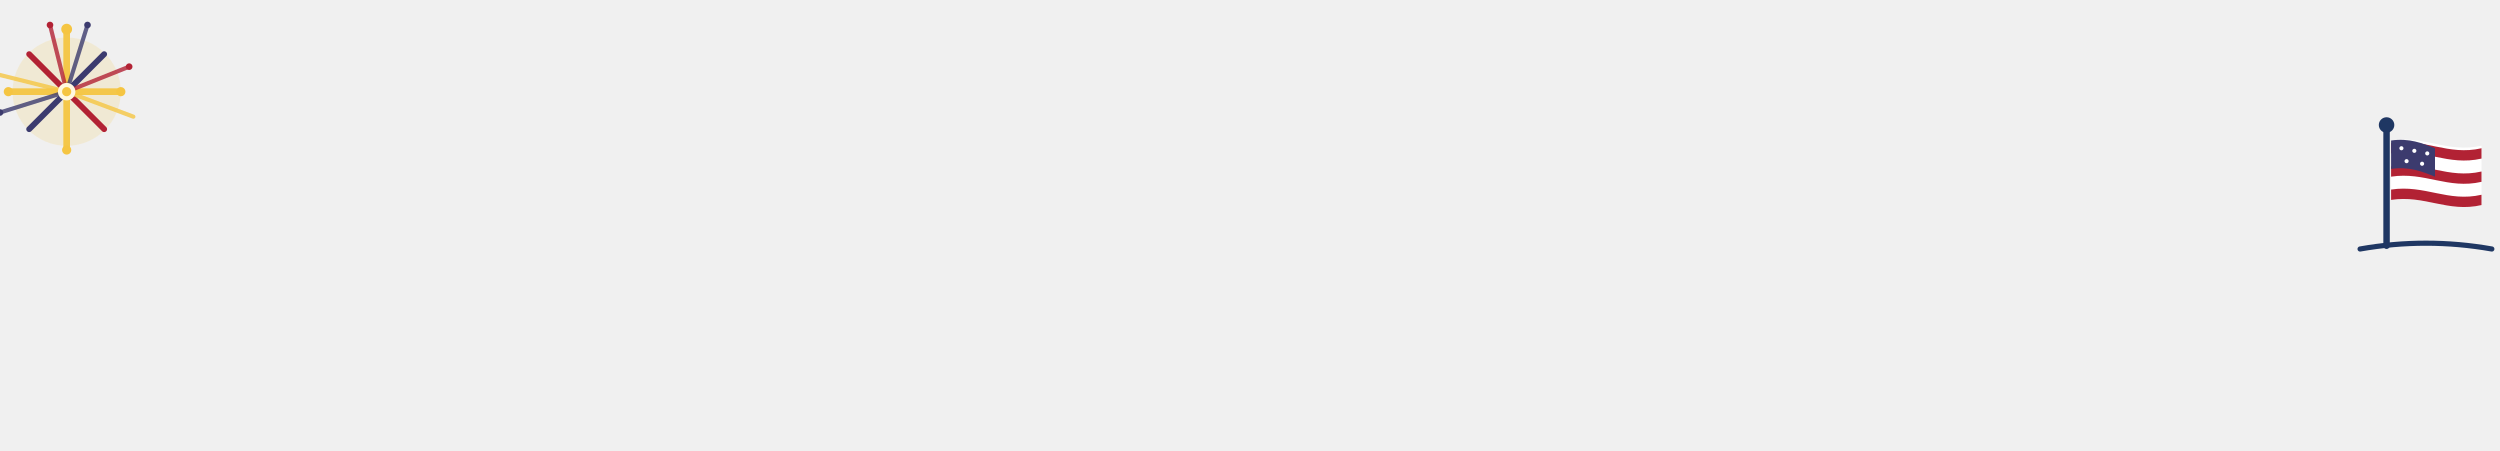
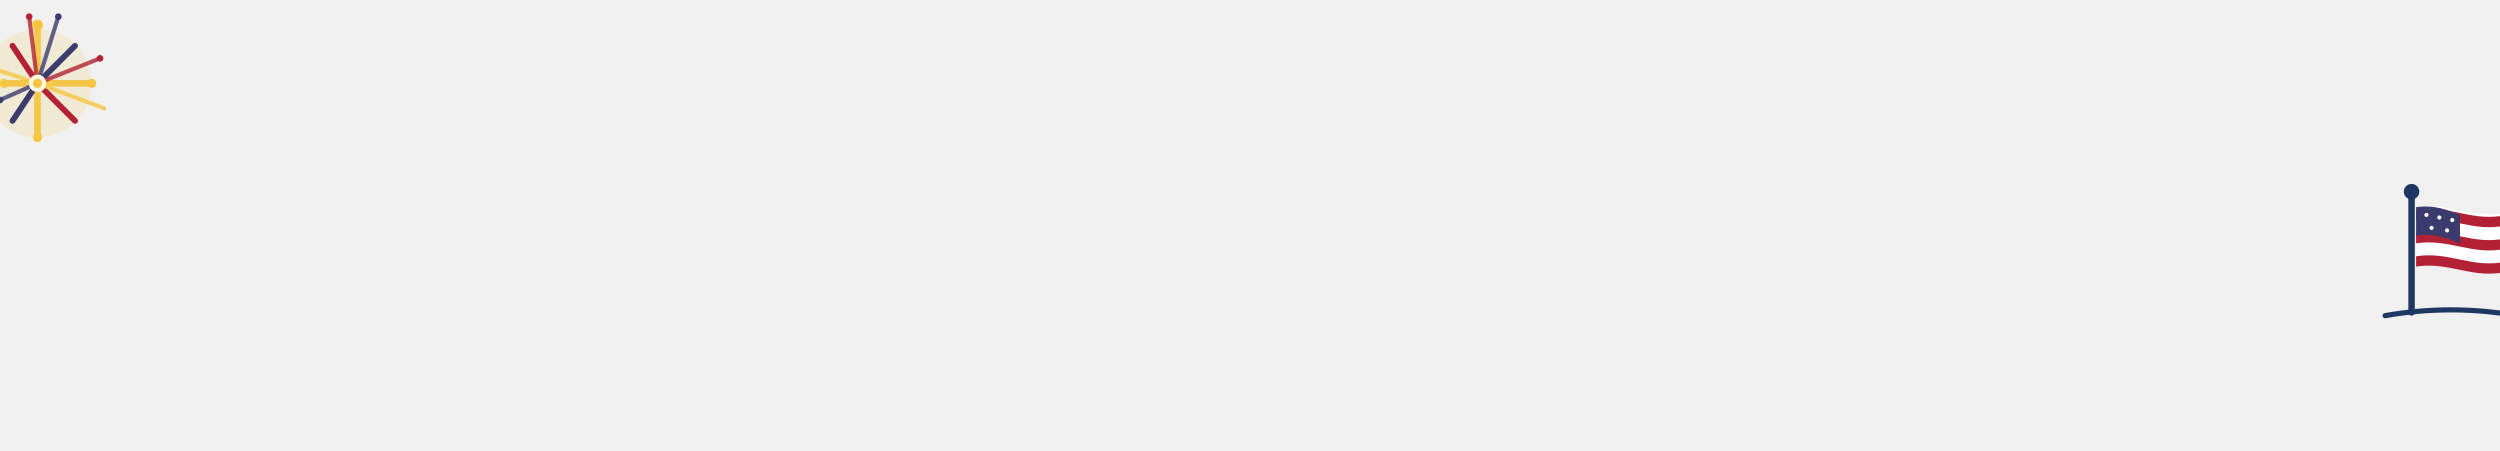
<svg xmlns="http://www.w3.org/2000/svg" viewBox="0 0 600 108">
-   <g transform="translate(16 22)">
+   <g transform="translate(9 20)">
    <circle cx="0" cy="0" r="13" fill="#f5c542" opacity="0.16" />
    <g stroke="#f5c542" stroke-width="1.6" stroke-linecap="round" opacity="0.95">
-       <line x1="0" y1="0" x2="0" y2="-15" />
-       <line x1="0" y1="0" x2="0" y2="14" />
-       <line x1="0" y1="0" x2="-14" y2="0" />
+       <line x1="0" y1="0" x2="0" y2="-14" />
+       <line x1="0" y1="0" x2="0" y2="13" />
+       <line x1="0" y1="0" x2="-8" y2="0" />
      <line x1="0" y1="0" x2="13" y2="0" />
    </g>
    <g stroke-linecap="round">
-       <line x1="0" y1="0" x2="-9" y2="-9" stroke="#B22234" stroke-width="1.4" />
+       <line x1="0" y1="0" x2="-6" y2="-9" stroke="#B22234" stroke-width="1.4" />
      <line x1="0" y1="0" x2="9" y2="-9" stroke="#3C3B6E" stroke-width="1.4" />
-       <line x1="0" y1="0" x2="-9" y2="9" stroke="#3C3B6E" stroke-width="1.4" />
+       <line x1="0" y1="0" x2="-6" y2="9" stroke="#3C3B6E" stroke-width="1.4" />
      <line x1="0" y1="0" x2="9" y2="9" stroke="#B22234" stroke-width="1.4" />
    </g>
    <g stroke-linecap="round" opacity="0.8">
-       <line x1="0" y1="0" x2="-4" y2="-16" stroke="#B22234" stroke-width="1" />
+       <line x1="0" y1="0" x2="-2" y2="-16" stroke="#B22234" stroke-width="1" />
      <line x1="0" y1="0" x2="5" y2="-16" stroke="#3C3B6E" stroke-width="1" />
-       <line x1="0" y1="0" x2="-16" y2="5" stroke="#3C3B6E" stroke-width="1" />
-       <line x1="0" y1="0" x2="-16" y2="-4" stroke="#f5c542" stroke-width="1" />
+       <line x1="0" y1="0" x2="-9" y2="4" stroke="#3C3B6E" stroke-width="1" />
+       <line x1="0" y1="0" x2="-9" y2="-3" stroke="#f5c542" stroke-width="1" />
      <line x1="0" y1="0" x2="16" y2="6" stroke="#f5c542" stroke-width="1" />
      <line x1="0" y1="0" x2="15" y2="-6" stroke="#B22234" stroke-width="1" />
    </g>
    <g fill="#f5c542">
-       <circle cx="0" cy="-15" r="1.3" />
-       <circle cx="0" cy="14" r="1.1" />
-       <circle cx="-14" cy="0" r="1.1" />
+       <circle cx="0" cy="-14" r="1.3" />
+       <circle cx="0" cy="13" r="1.1" />
+       <circle cx="-8" cy="0" r="1.1" />
      <circle cx="13" cy="0" r="1.1" />
    </g>
    <g fill="#B22234">
-       <circle cx="-4" cy="-16" r="0.8" />
+       <circle cx="-2" cy="-16" r="0.8" />
      <circle cx="15" cy="-6" r="0.8" />
    </g>
    <g fill="#3C3B6E">
      <circle cx="5" cy="-16" r="0.8" />
-       <circle cx="-16" cy="5" r="0.8" />
+       <circle cx="-9" cy="4" r="0.8" />
    </g>
    <circle cx="0" cy="0" r="2.1" fill="#fff8e0" />
    <circle cx="0" cy="0" r="1.1" fill="#f5c542" />
  </g>
-   <g transform="translate(572 30) scale(0.62)">
+   <g transform="translate(578 46) scale(0.62)">
    <rect x="0" y="0" width="2.5" height="48" rx="1.25" fill="#1f3763" />
    <circle cx="1.25" cy="0" r="3" fill="#1f3763" />
    <path d="M-9 48 C8 45 25 45 42 48" fill="none" stroke="#1f3763" stroke-width="2" stroke-linecap="round" />
    <path d="M3 6          C16 4 25 11 38 8          L38 31          C25 34 16 27 3 29          Z" fill="#ffffff" />
    <path d="M3 7 C16 5 25 12 38 9 L38 13 C25 16 16 9 3 11 Z" fill="#B22234" />
    <path d="M3 16 C16 14 25 21 38 18 L38 22 C25 25 16 18 3 20 Z" fill="#B22234" />
    <path d="M3 25 C16 23 25 30 38 27 L38 31 C25 34 16 27 3 29 Z" fill="#B22234" />
    <path d="M3 6          C10 5 15 7 20 9          L20 20          C15 18 10 16 3 17          Z" fill="#3C3B6E" />
    <g fill="#fff">
      <circle cx="7" cy="9" r="0.8" />
      <circle cx="12" cy="10" r="0.8" />
      <circle cx="17" cy="11" r="0.8" />
      <circle cx="9" cy="14" r="0.8" />
      <circle cx="15" cy="15" r="0.8" />
    </g>
  </g>
</svg>
